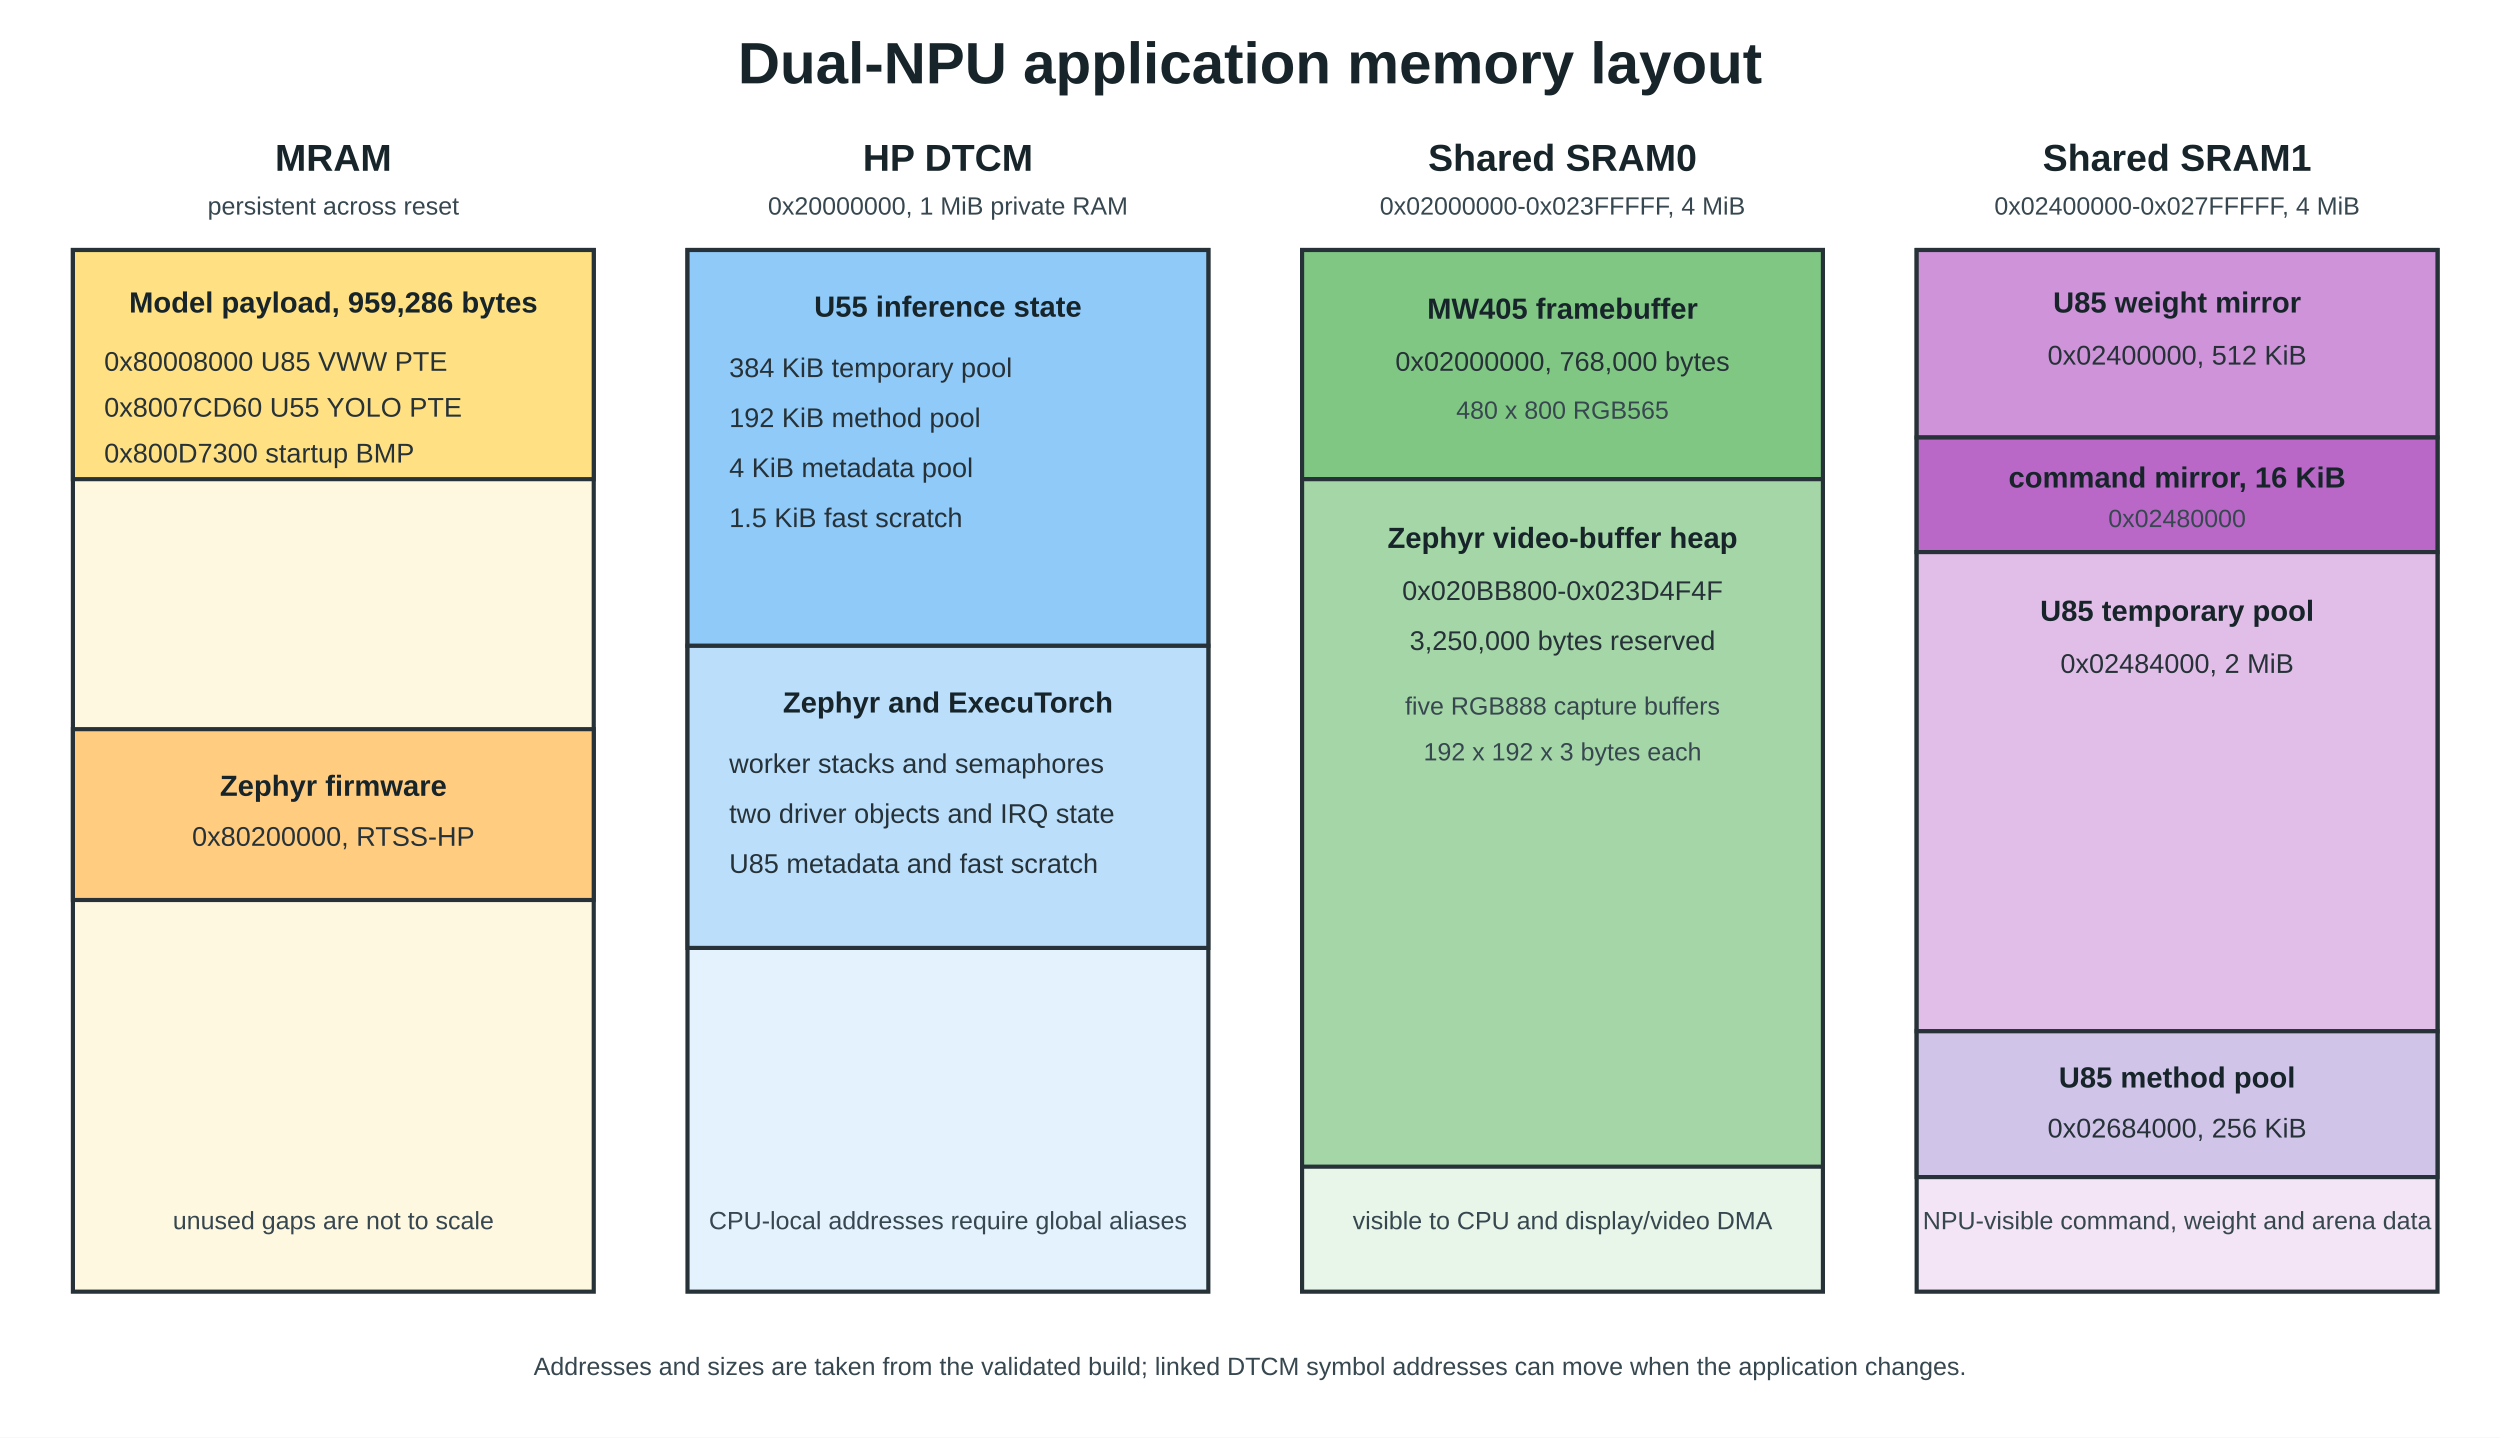
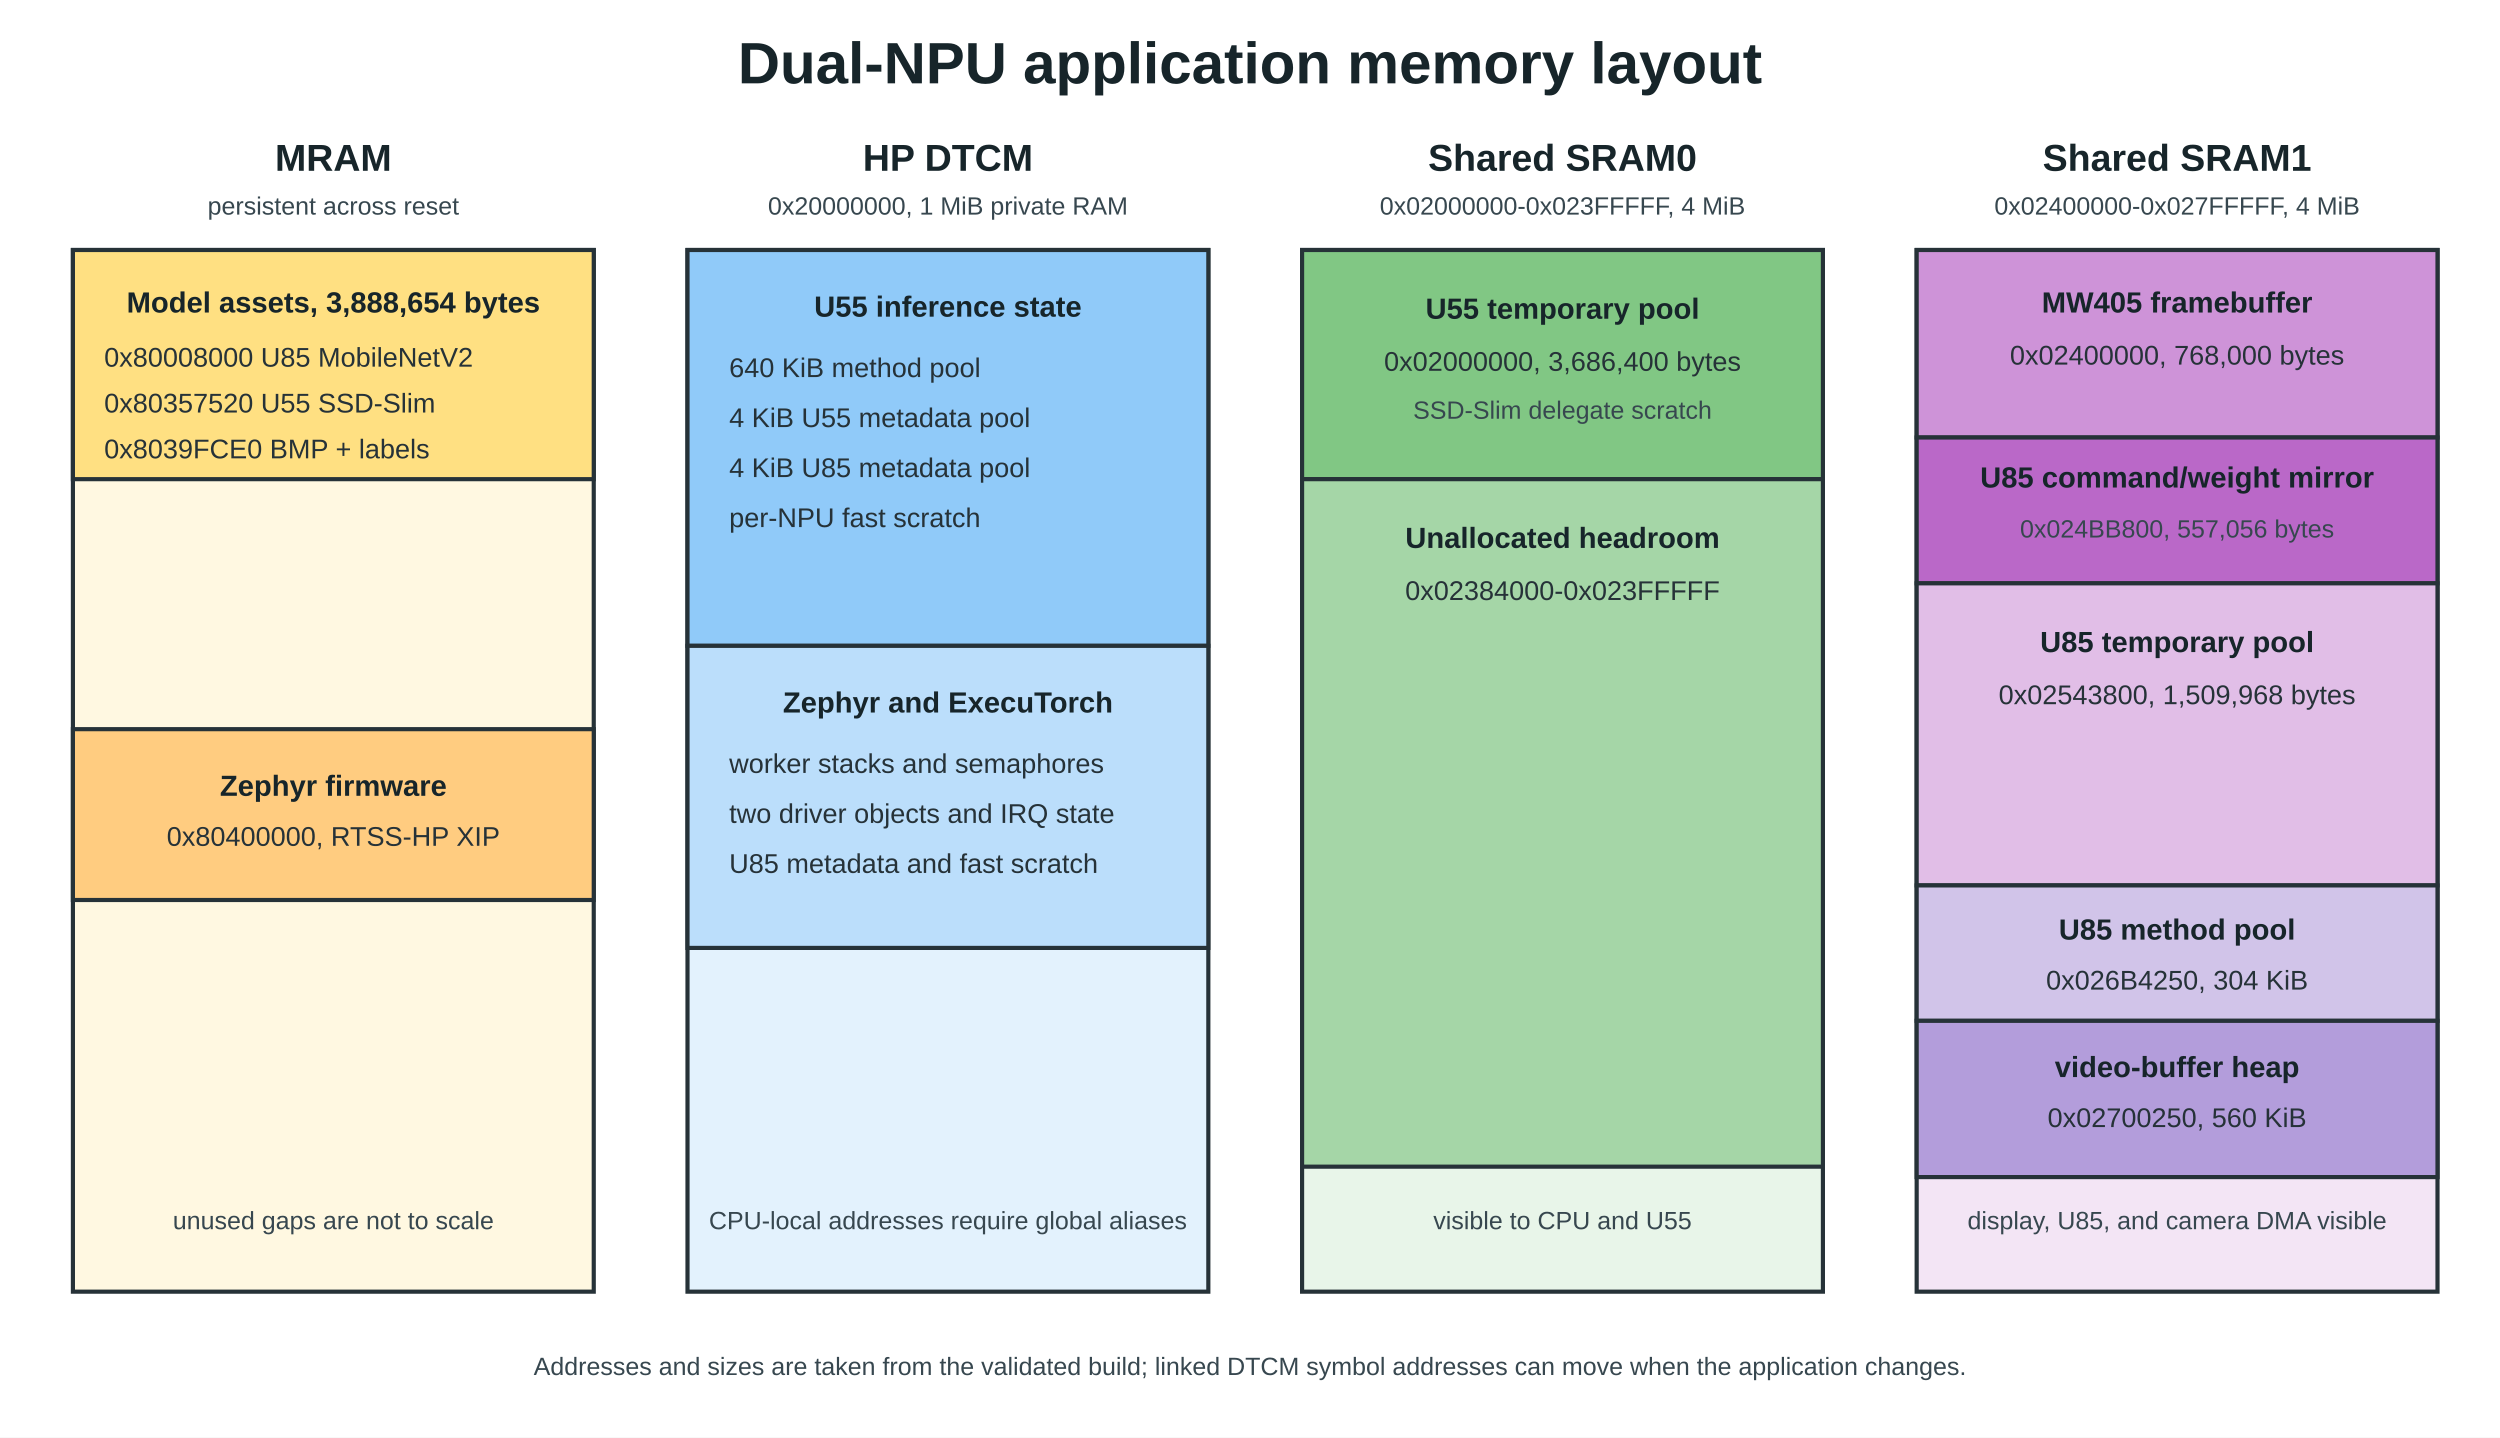
<svg xmlns="http://www.w3.org/2000/svg" width="1200" height="690" viewBox="0 0 1200 690" role="img" aria-labelledby="title desc">
  <defs>
    <style>
      .title { font: 700 28px Arial, sans-serif; fill: #17252a; }
      .heading { font: 700 18px Arial, sans-serif; fill: #17252a; }
      .label { font: 700 14px Arial, sans-serif; fill: #17252a; }
      .body { font: 13px Arial, sans-serif; fill: #263238; }
      .small { font: 12px Arial, sans-serif; fill: #37474f; }
      .region { stroke: #263238; stroke-width: 2; }
    </style>
  </defs>
  <rect width="1200" height="690" fill="#ffffff" />
  <text x="600" y="40" text-anchor="middle" class="title">Dual-NPU application memory layout</text>
  <text x="160" y="82" text-anchor="middle" class="heading">MRAM</text>
  <text x="160" y="103" text-anchor="middle" class="small">persistent across reset</text>
  <rect x="35" y="120" width="250" height="500" fill="#fff8e1" class="region" />
  <rect x="35" y="120" width="250" height="110" fill="#ffe082" class="region" />
-   <text x="160" y="150" text-anchor="middle" class="label">Model payload, 959,286 bytes</text>
-   <text x="50" y="178" class="body">0x80008000  U85 VWW PTE</text>
-   <text x="50" y="200" class="body">0x8007CD60  U55 YOLO PTE</text>
-   <text x="50" y="222" class="body">0x800D7300  startup BMP</text>
+   <text x="160" y="150" text-anchor="middle" class="label">Model assets, 3,888,654 bytes</text>
+   <text x="50" y="176" class="body">0x80008000  U85 MobileNetV2</text>
+   <text x="50" y="198" class="body">0x80357520  U55 SSD-Slim</text>
+   <text x="50" y="220" class="body">0x8039FCE0  BMP + labels</text>
  <rect x="35" y="350" width="250" height="82" fill="#ffcc80" class="region" />
  <text x="160" y="382" text-anchor="middle" class="label">Zephyr firmware</text>
-   <text x="160" y="406" text-anchor="middle" class="body">0x80200000, RTSS-HP</text>
+   <text x="160" y="406" text-anchor="middle" class="body">0x80400000, RTSS-HP XIP</text>
  <text x="160" y="590" text-anchor="middle" class="small">unused gaps are not to scale</text>
  <text x="455" y="82" text-anchor="middle" class="heading">HP DTCM</text>
  <text x="455" y="103" text-anchor="middle" class="small">0x20000000, 1 MiB private RAM</text>
  <rect x="330" y="120" width="250" height="500" fill="#e3f2fd" class="region" />
  <rect x="330" y="120" width="250" height="190" fill="#90caf9" class="region" />
  <text x="455" y="152" text-anchor="middle" class="label">U55 inference state</text>
-   <text x="350" y="181" class="body">384 KiB temporary pool</text>
-   <text x="350" y="205" class="body">192 KiB method pool</text>
-   <text x="350" y="229" class="body">4 KiB metadata pool</text>
-   <text x="350" y="253" class="body">1.5 KiB fast scratch</text>
+   <text x="350" y="181" class="body">640 KiB method pool</text>
+   <text x="350" y="205" class="body">4 KiB U55 metadata pool</text>
+   <text x="350" y="229" class="body">4 KiB U85 metadata pool</text>
+   <text x="350" y="253" class="body">per-NPU fast scratch</text>
  <rect x="330" y="310" width="250" height="145" fill="#bbdefb" class="region" />
  <text x="455" y="342" text-anchor="middle" class="label">Zephyr and ExecuTorch</text>
  <text x="350" y="371" class="body">worker stacks and semaphores</text>
  <text x="350" y="395" class="body">two driver objects and IRQ state</text>
  <text x="350" y="419" class="body">U85 metadata and fast scratch</text>
  <text x="455" y="590" text-anchor="middle" class="small">CPU-local addresses require global aliases</text>
  <text x="750" y="82" text-anchor="middle" class="heading">Shared SRAM0</text>
  <text x="750" y="103" text-anchor="middle" class="small">0x02000000-0x023FFFFF, 4 MiB</text>
  <rect x="625" y="120" width="250" height="500" fill="#e8f5e9" class="region" />
  <rect x="625" y="120" width="250" height="110" fill="#81c784" class="region" />
-   <text x="750" y="153" text-anchor="middle" class="label">MW405 framebuffer</text>
-   <text x="750" y="178" text-anchor="middle" class="body">0x02000000, 768,000 bytes</text>
-   <text x="750" y="201" text-anchor="middle" class="small">480 x 800 RGB565</text>
+   <text x="750" y="153" text-anchor="middle" class="label">U55 temporary pool</text>
+   <text x="750" y="178" text-anchor="middle" class="body">0x02000000, 3,686,400 bytes</text>
+   <text x="750" y="201" text-anchor="middle" class="small">SSD-Slim delegate scratch</text>
  <rect x="625" y="230" width="250" height="330" fill="#a5d6a7" class="region" />
-   <text x="750" y="263" text-anchor="middle" class="label">Zephyr video-buffer heap</text>
-   <text x="750" y="288" text-anchor="middle" class="body">0x020BB800-0x023D4F4F</text>
-   <text x="750" y="312" text-anchor="middle" class="body">3,250,000 bytes reserved</text>
-   <text x="750" y="343" text-anchor="middle" class="small">five RGB888 capture buffers</text>
-   <text x="750" y="365" text-anchor="middle" class="small">192 x 192 x 3 bytes each</text>
-   <text x="750" y="590" text-anchor="middle" class="small">visible to CPU and display/video DMA</text>
+   <text x="750" y="263" text-anchor="middle" class="label">Unallocated headroom</text>
+   <text x="750" y="288" text-anchor="middle" class="body">0x02384000-0x023FFFFF</text>
+   <text x="750" y="590" text-anchor="middle" class="small">visible to CPU and U55</text>
  <text x="1045" y="82" text-anchor="middle" class="heading">Shared SRAM1</text>
  <text x="1045" y="103" text-anchor="middle" class="small">0x02400000-0x027FFFFF, 4 MiB</text>
  <rect x="920" y="120" width="250" height="500" fill="#f3e5f5" class="region" />
  <rect x="920" y="120" width="250" height="90" fill="#ce93d8" class="region" />
-   <text x="1045" y="150" text-anchor="middle" class="label">U85 weight mirror</text>
-   <text x="1045" y="175" text-anchor="middle" class="body">0x02400000, 512 KiB</text>
-   <rect x="920" y="210" width="250" height="55" fill="#ba68c8" class="region" />
-   <text x="1045" y="234" text-anchor="middle" class="label">command mirror, 16 KiB</text>
-   <text x="1045" y="253" text-anchor="middle" class="small">0x02480000</text>
-   <rect x="920" y="265" width="250" height="230" fill="#e1bee7" class="region" />
-   <text x="1045" y="298" text-anchor="middle" class="label">U85 temporary pool</text>
-   <text x="1045" y="323" text-anchor="middle" class="body">0x02484000, 2 MiB</text>
-   <rect x="920" y="495" width="250" height="70" fill="#d1c4e9" class="region" />
-   <text x="1045" y="522" text-anchor="middle" class="label">U85 method pool</text>
-   <text x="1045" y="546" text-anchor="middle" class="body">0x02684000, 256 KiB</text>
-   <text x="1045" y="590" text-anchor="middle" class="small">NPU-visible command, weight and arena data</text>
+   <text x="1045" y="150" text-anchor="middle" class="label">MW405 framebuffer</text>
+   <text x="1045" y="175" text-anchor="middle" class="body">0x02400000, 768,000 bytes</text>
+   <rect x="920" y="210" width="250" height="70" fill="#ba68c8" class="region" />
+   <text x="1045" y="234" text-anchor="middle" class="label">U85 command/weight mirror</text>
+   <text x="1045" y="258" text-anchor="middle" class="small">0x024BB800, 557,056 bytes</text>
+   <rect x="920" y="280" width="250" height="145" fill="#e1bee7" class="region" />
+   <text x="1045" y="313" text-anchor="middle" class="label">U85 temporary pool</text>
+   <text x="1045" y="338" text-anchor="middle" class="body">0x02543800, 1,509,968 bytes</text>
+   <rect x="920" y="425" width="250" height="65" fill="#d1c4e9" class="region" />
+   <text x="1045" y="451" text-anchor="middle" class="label">U85 method pool</text>
+   <text x="1045" y="475" text-anchor="middle" class="body">0x026B4250, 304 KiB</text>
+   <rect x="920" y="490" width="250" height="75" fill="#b39ddb" class="region" />
+   <text x="1045" y="517" text-anchor="middle" class="label">video-buffer heap</text>
+   <text x="1045" y="541" text-anchor="middle" class="body">0x02700250, 560 KiB</text>
+   <text x="1045" y="590" text-anchor="middle" class="small">display, U85, and camera DMA visible</text>
  <text x="600" y="660" text-anchor="middle" class="small">Addresses and sizes are taken from the validated build; linked DTCM symbol addresses can move when the application changes.</text>
</svg>
